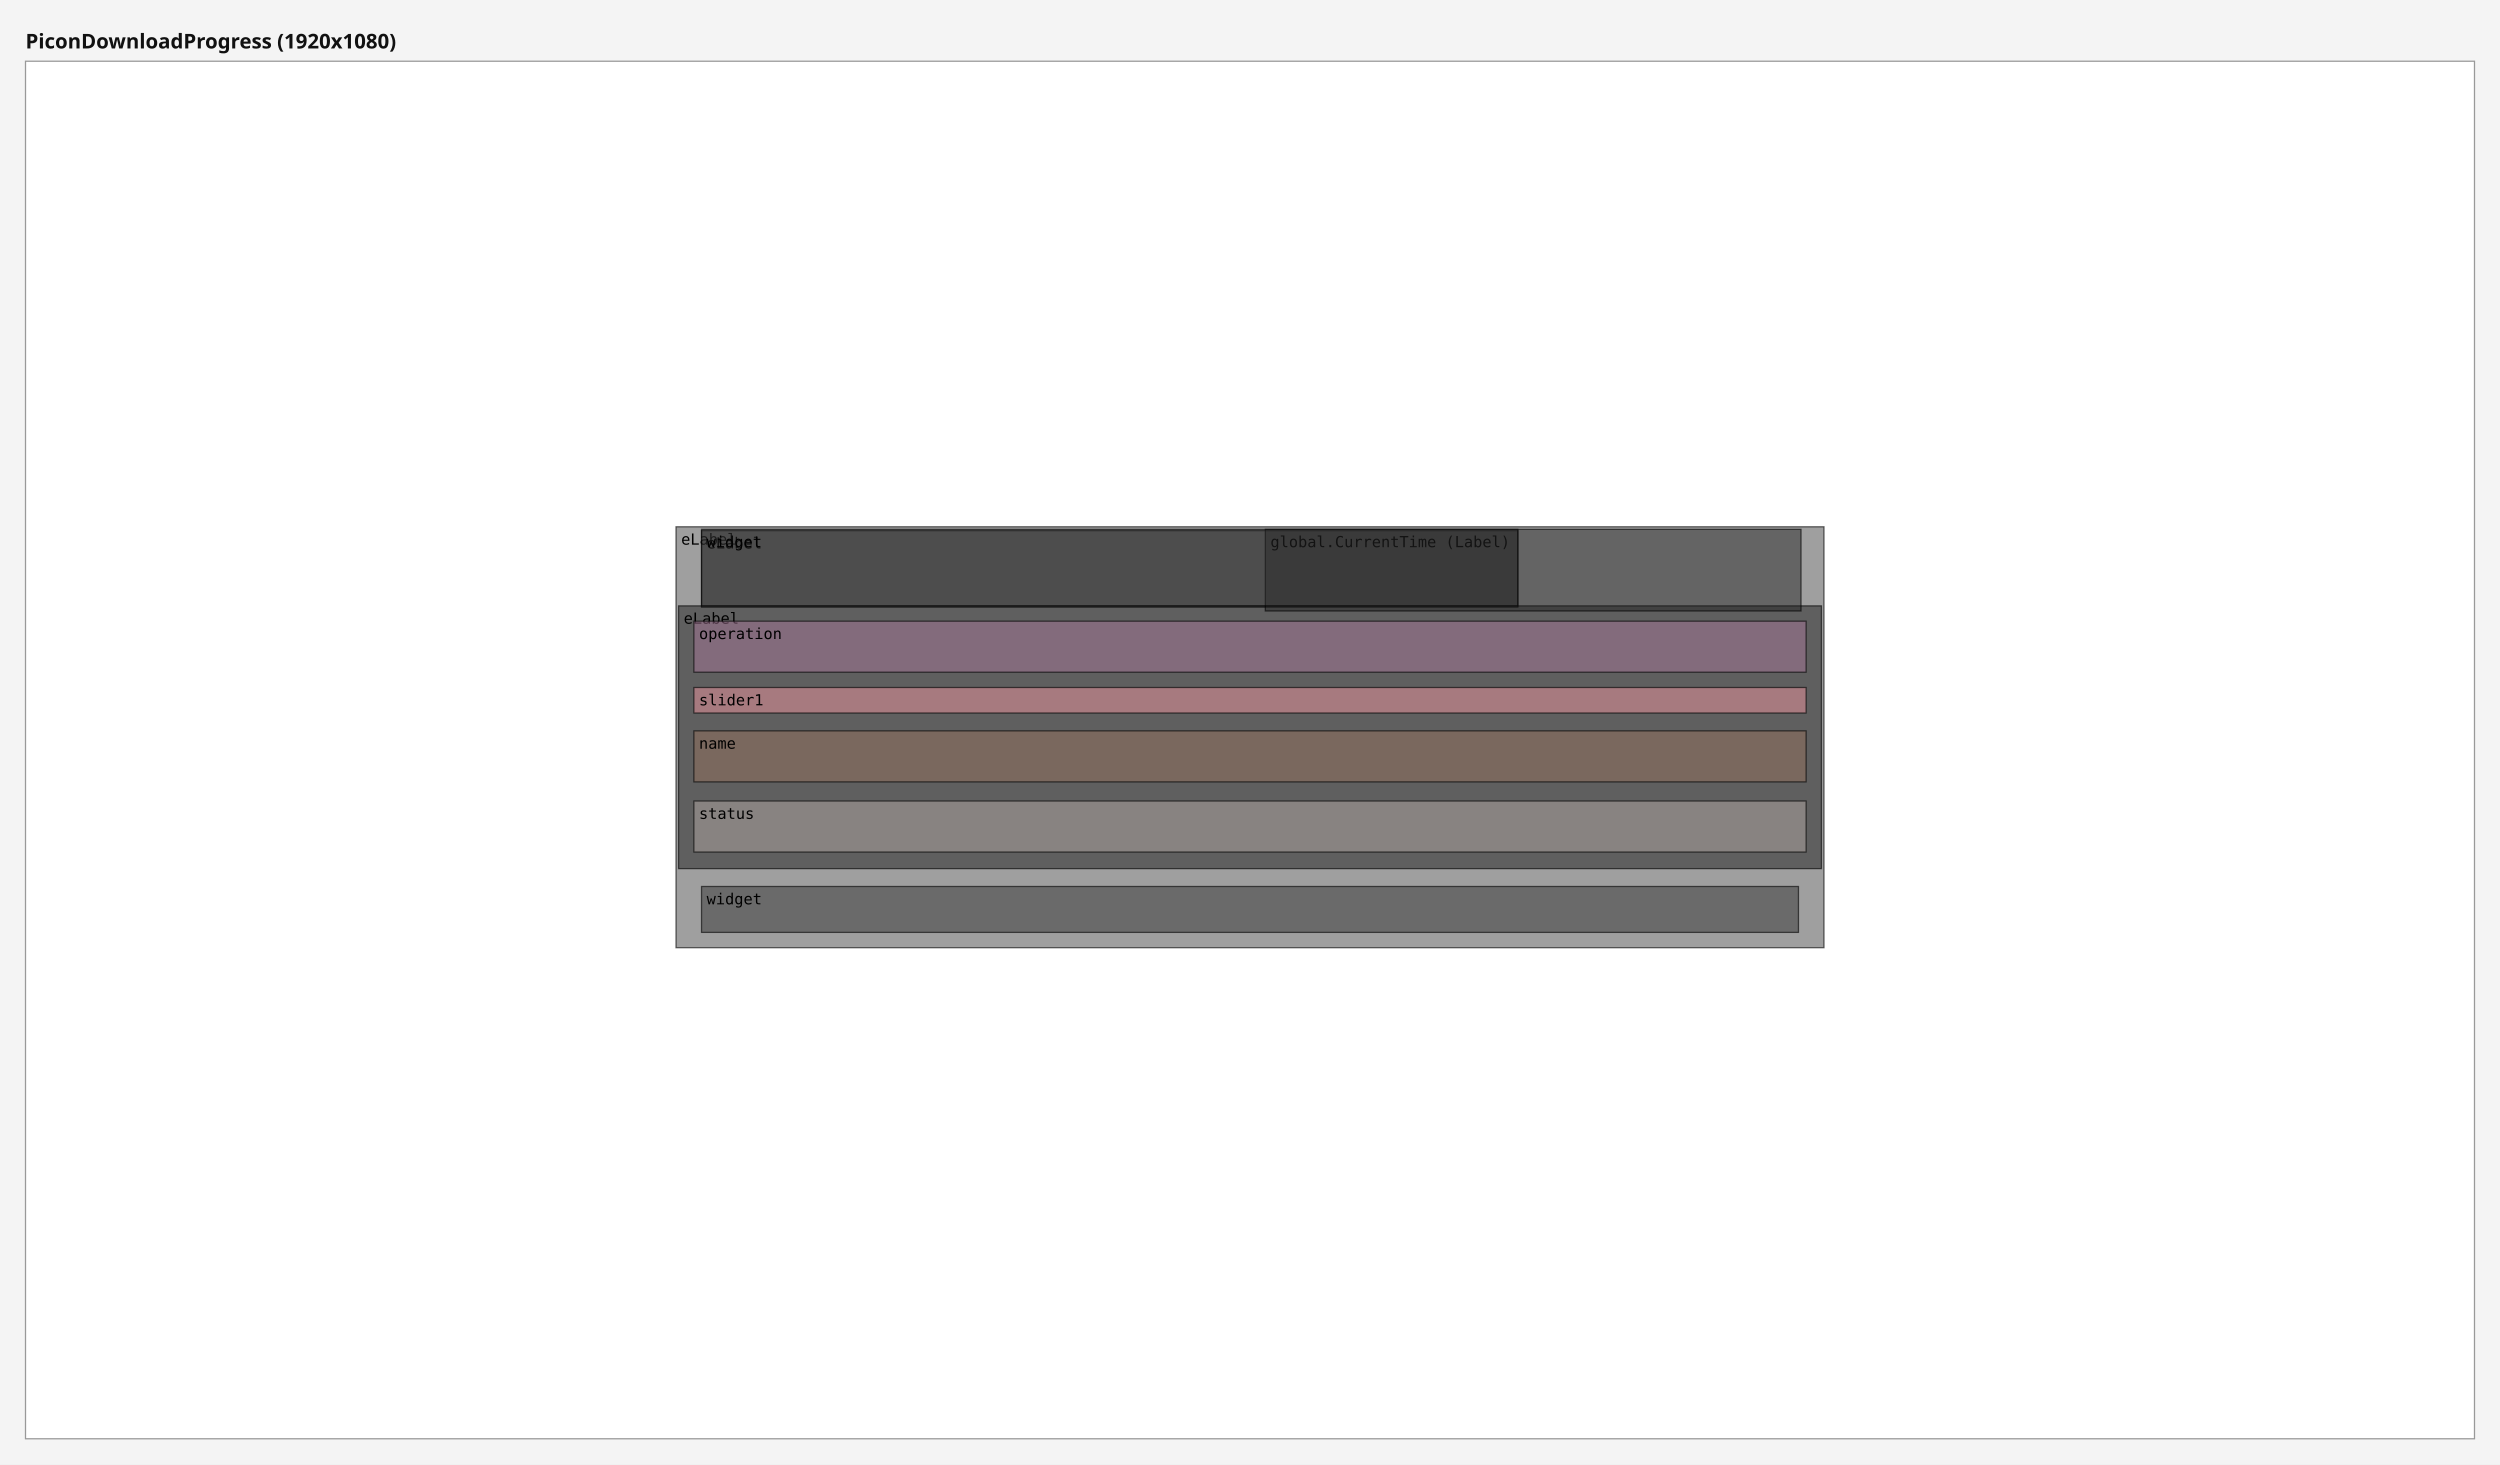
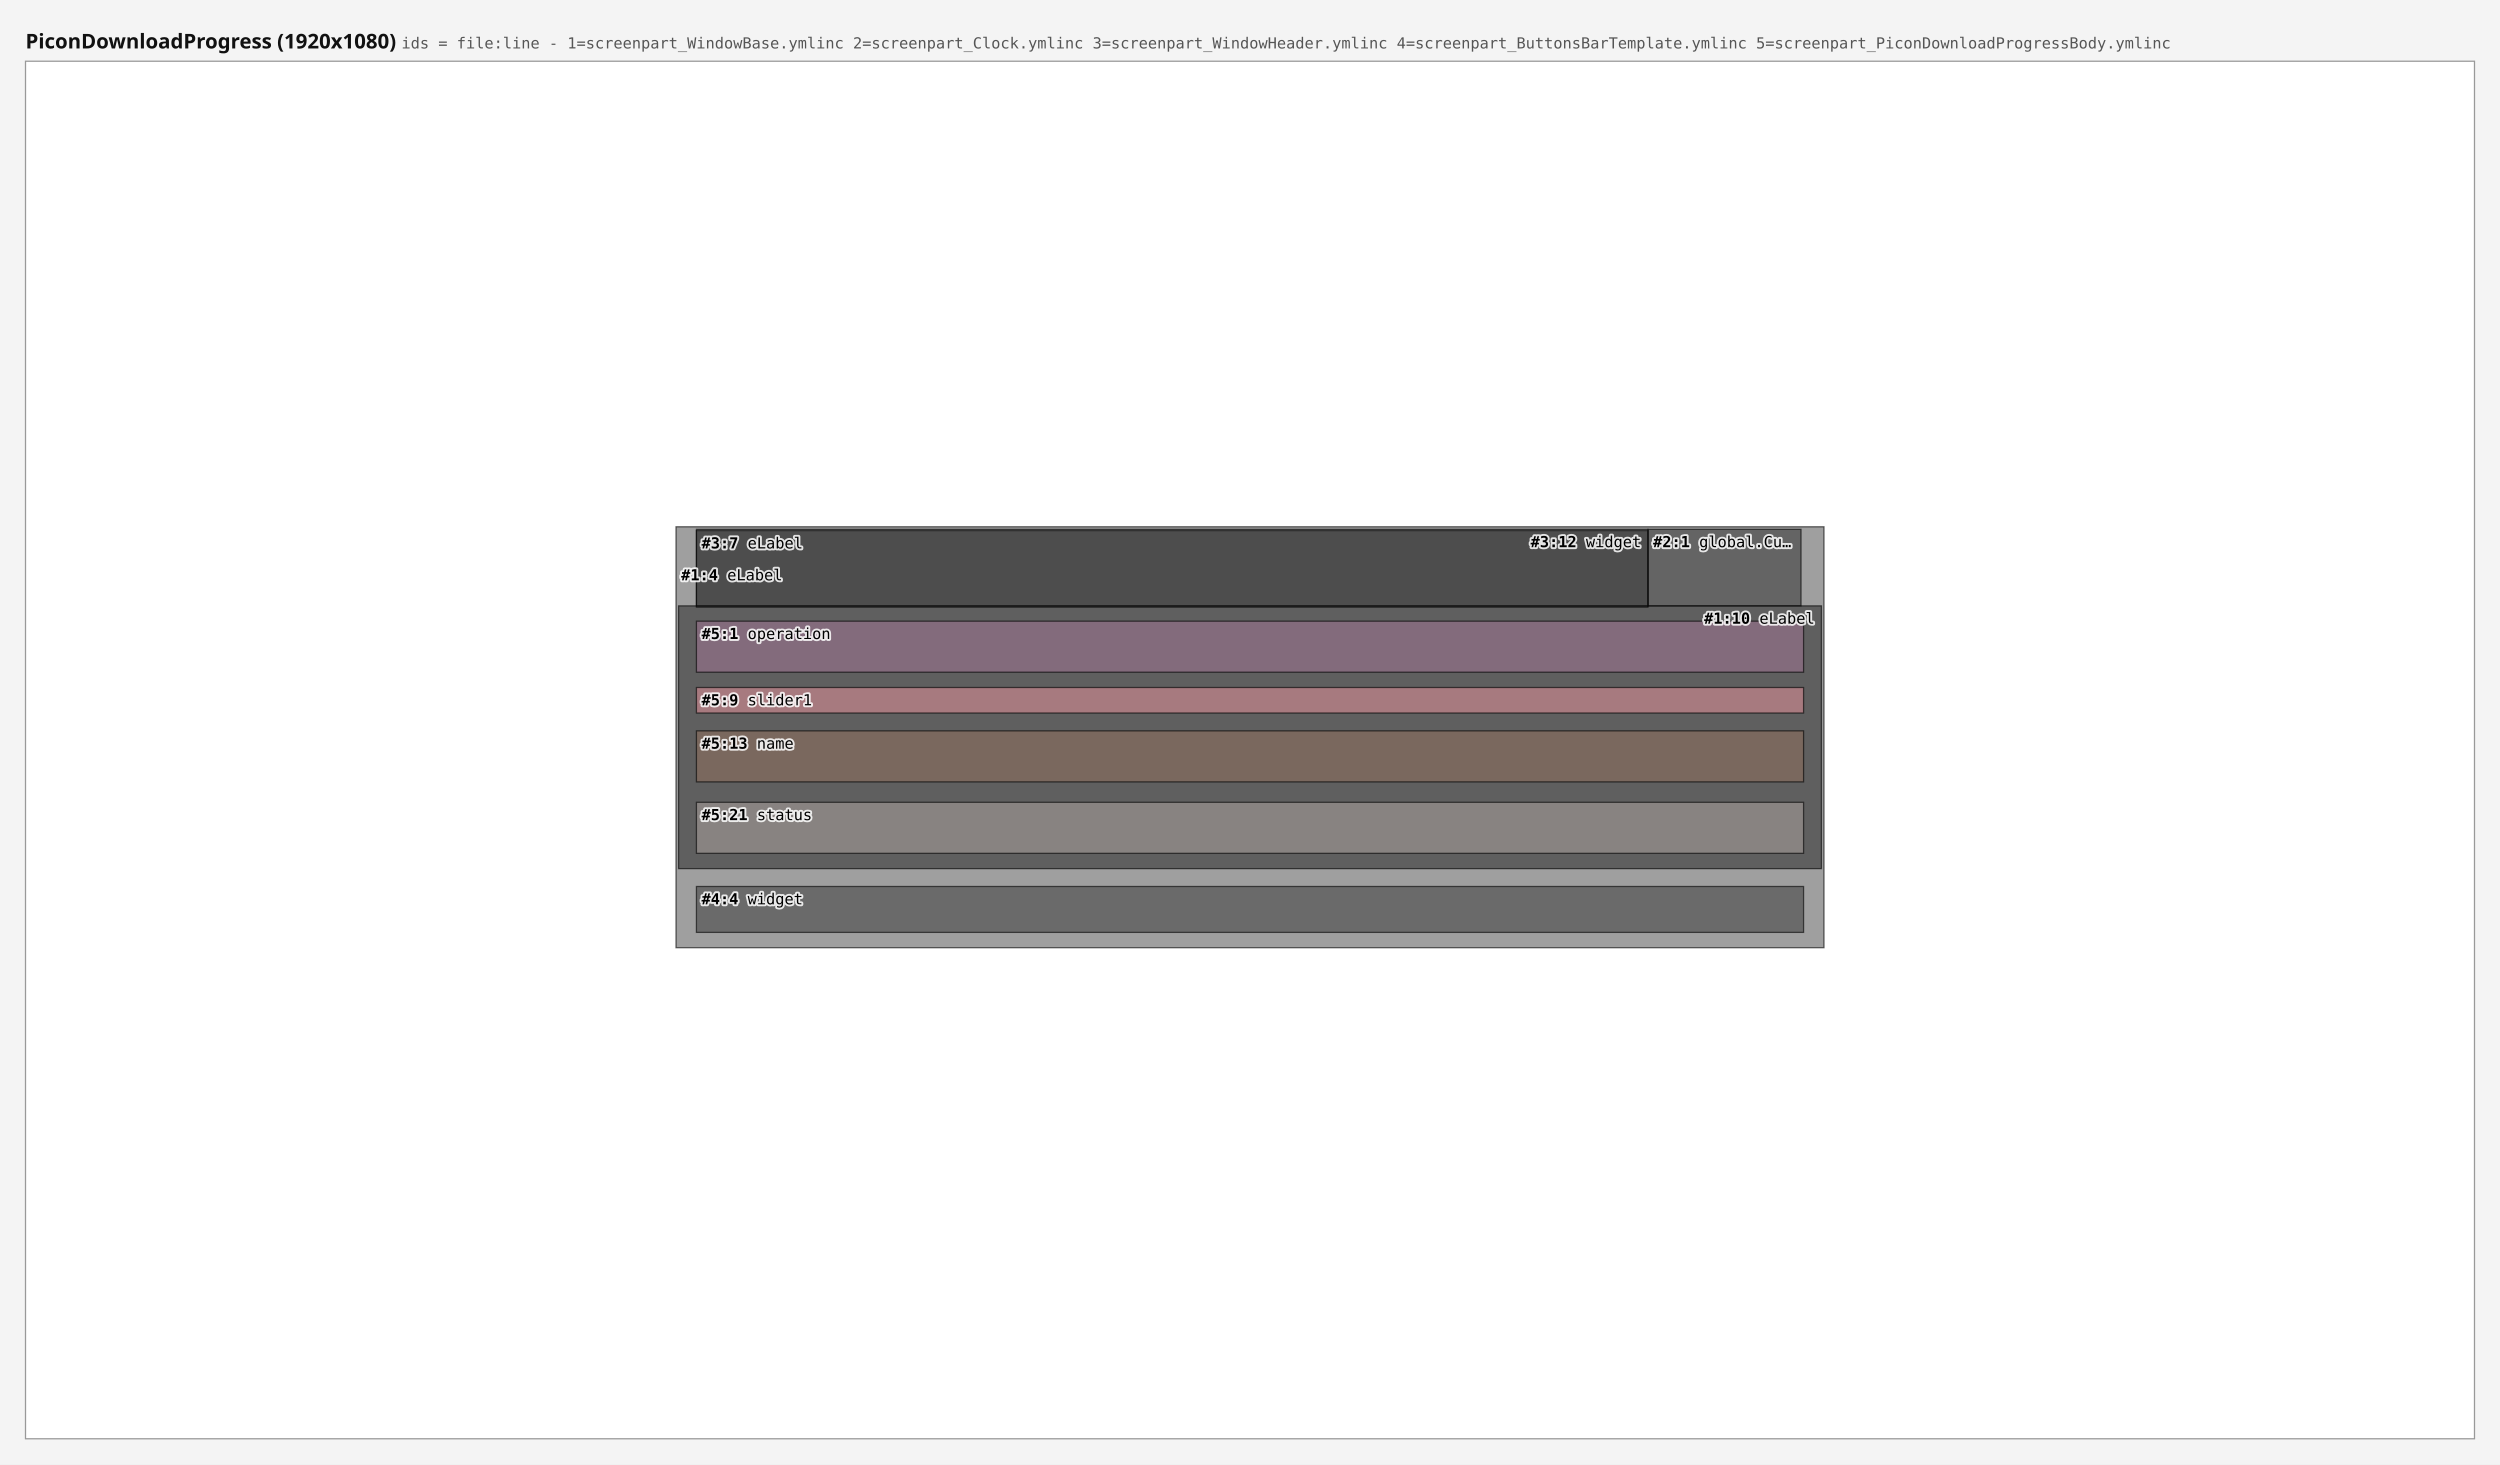
<svg xmlns="http://www.w3.org/2000/svg" width="1960" height="1148" viewBox="0 0 1960 1148">
  <rect x="0" y="0" width="1960" height="1148" fill="#f4f4f4" />
-   <text x="20" y="38" font-family="sans-serif" font-size="16" font-weight="bold" fill="#111111">PiconDownloadProgress (1920x1080)</text>
+   <text x="20" y="38" font-family="sans-serif" font-size="16" font-weight="bold" fill="#111111">PiconDownloadProgress (1920x1080) <tspan font-family="monospace" font-size="12" font-weight="normal" fill="#555555">ids = file:line - 1=screenpart_WindowBase.ymlinc  2=screenpart_Clock.ymlinc  3=screenpart_WindowHeader.ymlinc  4=screenpart_ButtonsBarTemplate.ymlinc  5=screenpart_PiconDownloadProgressBody.ymlinc</tspan>
+   </text>
  <g data-screen="0" transform="translate(20,48)">
    <rect x="0" y="0" width="1920" height="1080" fill="#ffffff" stroke="#999999" stroke-width="1" />
-     <g>
-       <rect data-ref="0:0" x="510" y="365" width="900" height="330" fill="#2c2c2c" fill-opacity="0.45" stroke="#000000" stroke-opacity="0.6" stroke-width="1" />
-       <text x="514" y="379" font-family="monospace" font-size="12" fill="#000000">eLabel</text>
-     </g>
-     <g>
-       <rect data-ref="0:1" x="512" y="427" width="896" height="206" fill="#121212" fill-opacity="0.45" stroke="#000000" stroke-opacity="0.6" stroke-width="1" />
-       <text x="516" y="441" font-family="monospace" font-size="12" fill="#000000">eLabel</text>
-     </g>
-     <g>
-       <rect data-ref="0:6" x="524" y="439" width="872" height="40" fill="#b07aa1" fill-opacity="0.45" stroke="#000000" stroke-opacity="0.6" stroke-width="1" />
-       <text x="528" y="453" font-family="monospace" font-size="12" fill="#000000">operation</text>
-     </g>
-     <g>
-       <rect data-ref="0:7" x="524" y="491" width="872" height="20" fill="#ff9da7" fill-opacity="0.45" stroke="#000000" stroke-opacity="0.6" stroke-width="1" />
-       <text x="528" y="505" font-family="monospace" font-size="12" fill="#000000">slider1</text>
-     </g>
-     <g>
-       <rect data-ref="0:8" x="524" y="525" width="872" height="40" fill="#9c755f" fill-opacity="0.45" stroke="#000000" stroke-opacity="0.6" stroke-width="1" />
-       <text x="528" y="539" font-family="monospace" font-size="12" fill="#000000">name</text>
-     </g>
-     <g>
-       <rect data-ref="0:9" x="524" y="580" width="872" height="40" fill="#bab0ac" fill-opacity="0.45" stroke="#000000" stroke-opacity="0.6" stroke-width="1" />
-       <text x="528" y="594" font-family="monospace" font-size="12" fill="#000000">status</text>
-     </g>
-     <g>
-       <rect data-ref="0:2" x="530" y="647" width="860" height="36" fill="#2c2c2c" fill-opacity="0.45" stroke="#000000" stroke-opacity="0.6" stroke-width="1" />
-       <text x="534" y="661" font-family="monospace" font-size="12" fill="#000000">widget</text>
-     </g>
-     <g>
-       <rect data-ref="0:4" x="530" y="368" width="640" height="60" fill="#2c2c2c" fill-opacity="0.45" stroke="#000000" stroke-opacity="0.6" stroke-width="1" />
-       <text x="534" y="382" font-family="monospace" font-size="12" fill="#000000">eLabel</text>
-     </g>
-     <g>
-       <rect data-ref="0:3" x="972" y="367" width="420" height="64" fill="#1d1d1d" fill-opacity="0.45" stroke="#000000" stroke-opacity="0.6" stroke-width="1" />
-       <text x="976" y="381" font-family="monospace" font-size="12" fill="#000000">global.CurrentTime (Label)</text>
-     </g>
-     <g>
-       <rect data-ref="0:5" x="530" y="367" width="640" height="60" fill="#2c2c2c" fill-opacity="0.45" stroke="#000000" stroke-opacity="0.6" stroke-width="1" />
-       <text x="534" y="381" font-family="monospace" font-size="12" fill="#000000">widget</text>
+     <rect data-ref="0:0" data-src="screenpart_WindowBase.ymlinc:4" x="510" y="365" width="900" height="330" fill="#2c2c2c" fill-opacity="0.45" stroke="#000000" stroke-opacity="0.6" stroke-width="1" />
+     <rect data-ref="0:1" data-src="screenpart_WindowBase.ymlinc:10" x="512" y="427" width="896" height="206" fill="#121212" fill-opacity="0.45" stroke="#000000" stroke-opacity="0.6" stroke-width="1" />
+     <rect data-ref="0:6" data-src="screenpart_PiconDownloadProgressBody.ymlinc:1" x="526" y="439" width="868" height="40" fill="#b07aa1" fill-opacity="0.45" stroke="#000000" stroke-opacity="0.6" stroke-width="1" />
+     <rect data-ref="0:7" data-src="screenpart_PiconDownloadProgressBody.ymlinc:9" x="526" y="491" width="868" height="20" fill="#ff9da7" fill-opacity="0.45" stroke="#000000" stroke-opacity="0.6" stroke-width="1" />
+     <rect data-ref="0:8" data-src="screenpart_PiconDownloadProgressBody.ymlinc:13" x="526" y="525" width="868" height="40" fill="#9c755f" fill-opacity="0.45" stroke="#000000" stroke-opacity="0.6" stroke-width="1" />
+     <rect data-ref="0:9" data-src="screenpart_PiconDownloadProgressBody.ymlinc:21" x="526" y="581" width="868" height="40" fill="#bab0ac" fill-opacity="0.45" stroke="#000000" stroke-opacity="0.6" stroke-width="1" />
+     <rect data-ref="0:5" data-src="screenpart_ButtonsBarTemplate.ymlinc:4" x="526" y="647" width="868" height="36" fill="#2c2c2c" fill-opacity="0.45" stroke="#000000" stroke-opacity="0.6" stroke-width="1" />
+     <rect data-ref="0:3" data-src="screenpart_WindowHeader.ymlinc:7" x="526" y="368" width="746" height="60" fill="#2c2c2c" fill-opacity="0.45" stroke="#000000" stroke-opacity="0.6" stroke-width="1" />
+     <rect data-ref="0:2" data-src="screenpart_Clock.ymlinc:1" x="1272" y="367" width="120" height="60" fill="#1d1d1d" fill-opacity="0.45" stroke="#000000" stroke-opacity="0.6" stroke-width="1" />
+     <rect data-ref="0:4" data-src="screenpart_WindowHeader.ymlinc:12" x="526" y="367" width="746" height="60" fill="#2c2c2c" fill-opacity="0.45" stroke="#000000" stroke-opacity="0.6" stroke-width="1" />
+     <g pointer-events="none" font-family="monospace" font-size="12" fill="#000000" stroke="#ffffff" stroke-width="3" stroke-opacity="0.85" stroke-linejoin="round" paint-order="stroke">
+       <text x="514" y="407">
+         <tspan font-weight="bold">#1:4</tspan> eLabel</text>
+       <text x="1316" y="441">
+         <tspan font-weight="bold">#1:10</tspan> eLabel</text>
+       <text x="530" y="453">
+         <tspan font-weight="bold">#5:1</tspan> operation</text>
+       <text x="530" y="505">
+         <tspan font-weight="bold">#5:9</tspan> slider1</text>
+       <text x="530" y="539">
+         <tspan font-weight="bold">#5:13</tspan> name</text>
+       <text x="530" y="595">
+         <tspan font-weight="bold">#5:21</tspan> status</text>
+       <text x="530" y="661">
+         <tspan font-weight="bold">#4:4</tspan> widget</text>
+       <text x="530" y="382">
+         <tspan font-weight="bold">#3:7</tspan> eLabel</text>
+       <text x="1276" y="381">
+         <tspan font-weight="bold">#2:1</tspan> global.Cu…</text>
+       <text x="1180" y="381">
+         <tspan font-weight="bold">#3:12</tspan> widget</text>
    </g>
  </g>
</svg>
